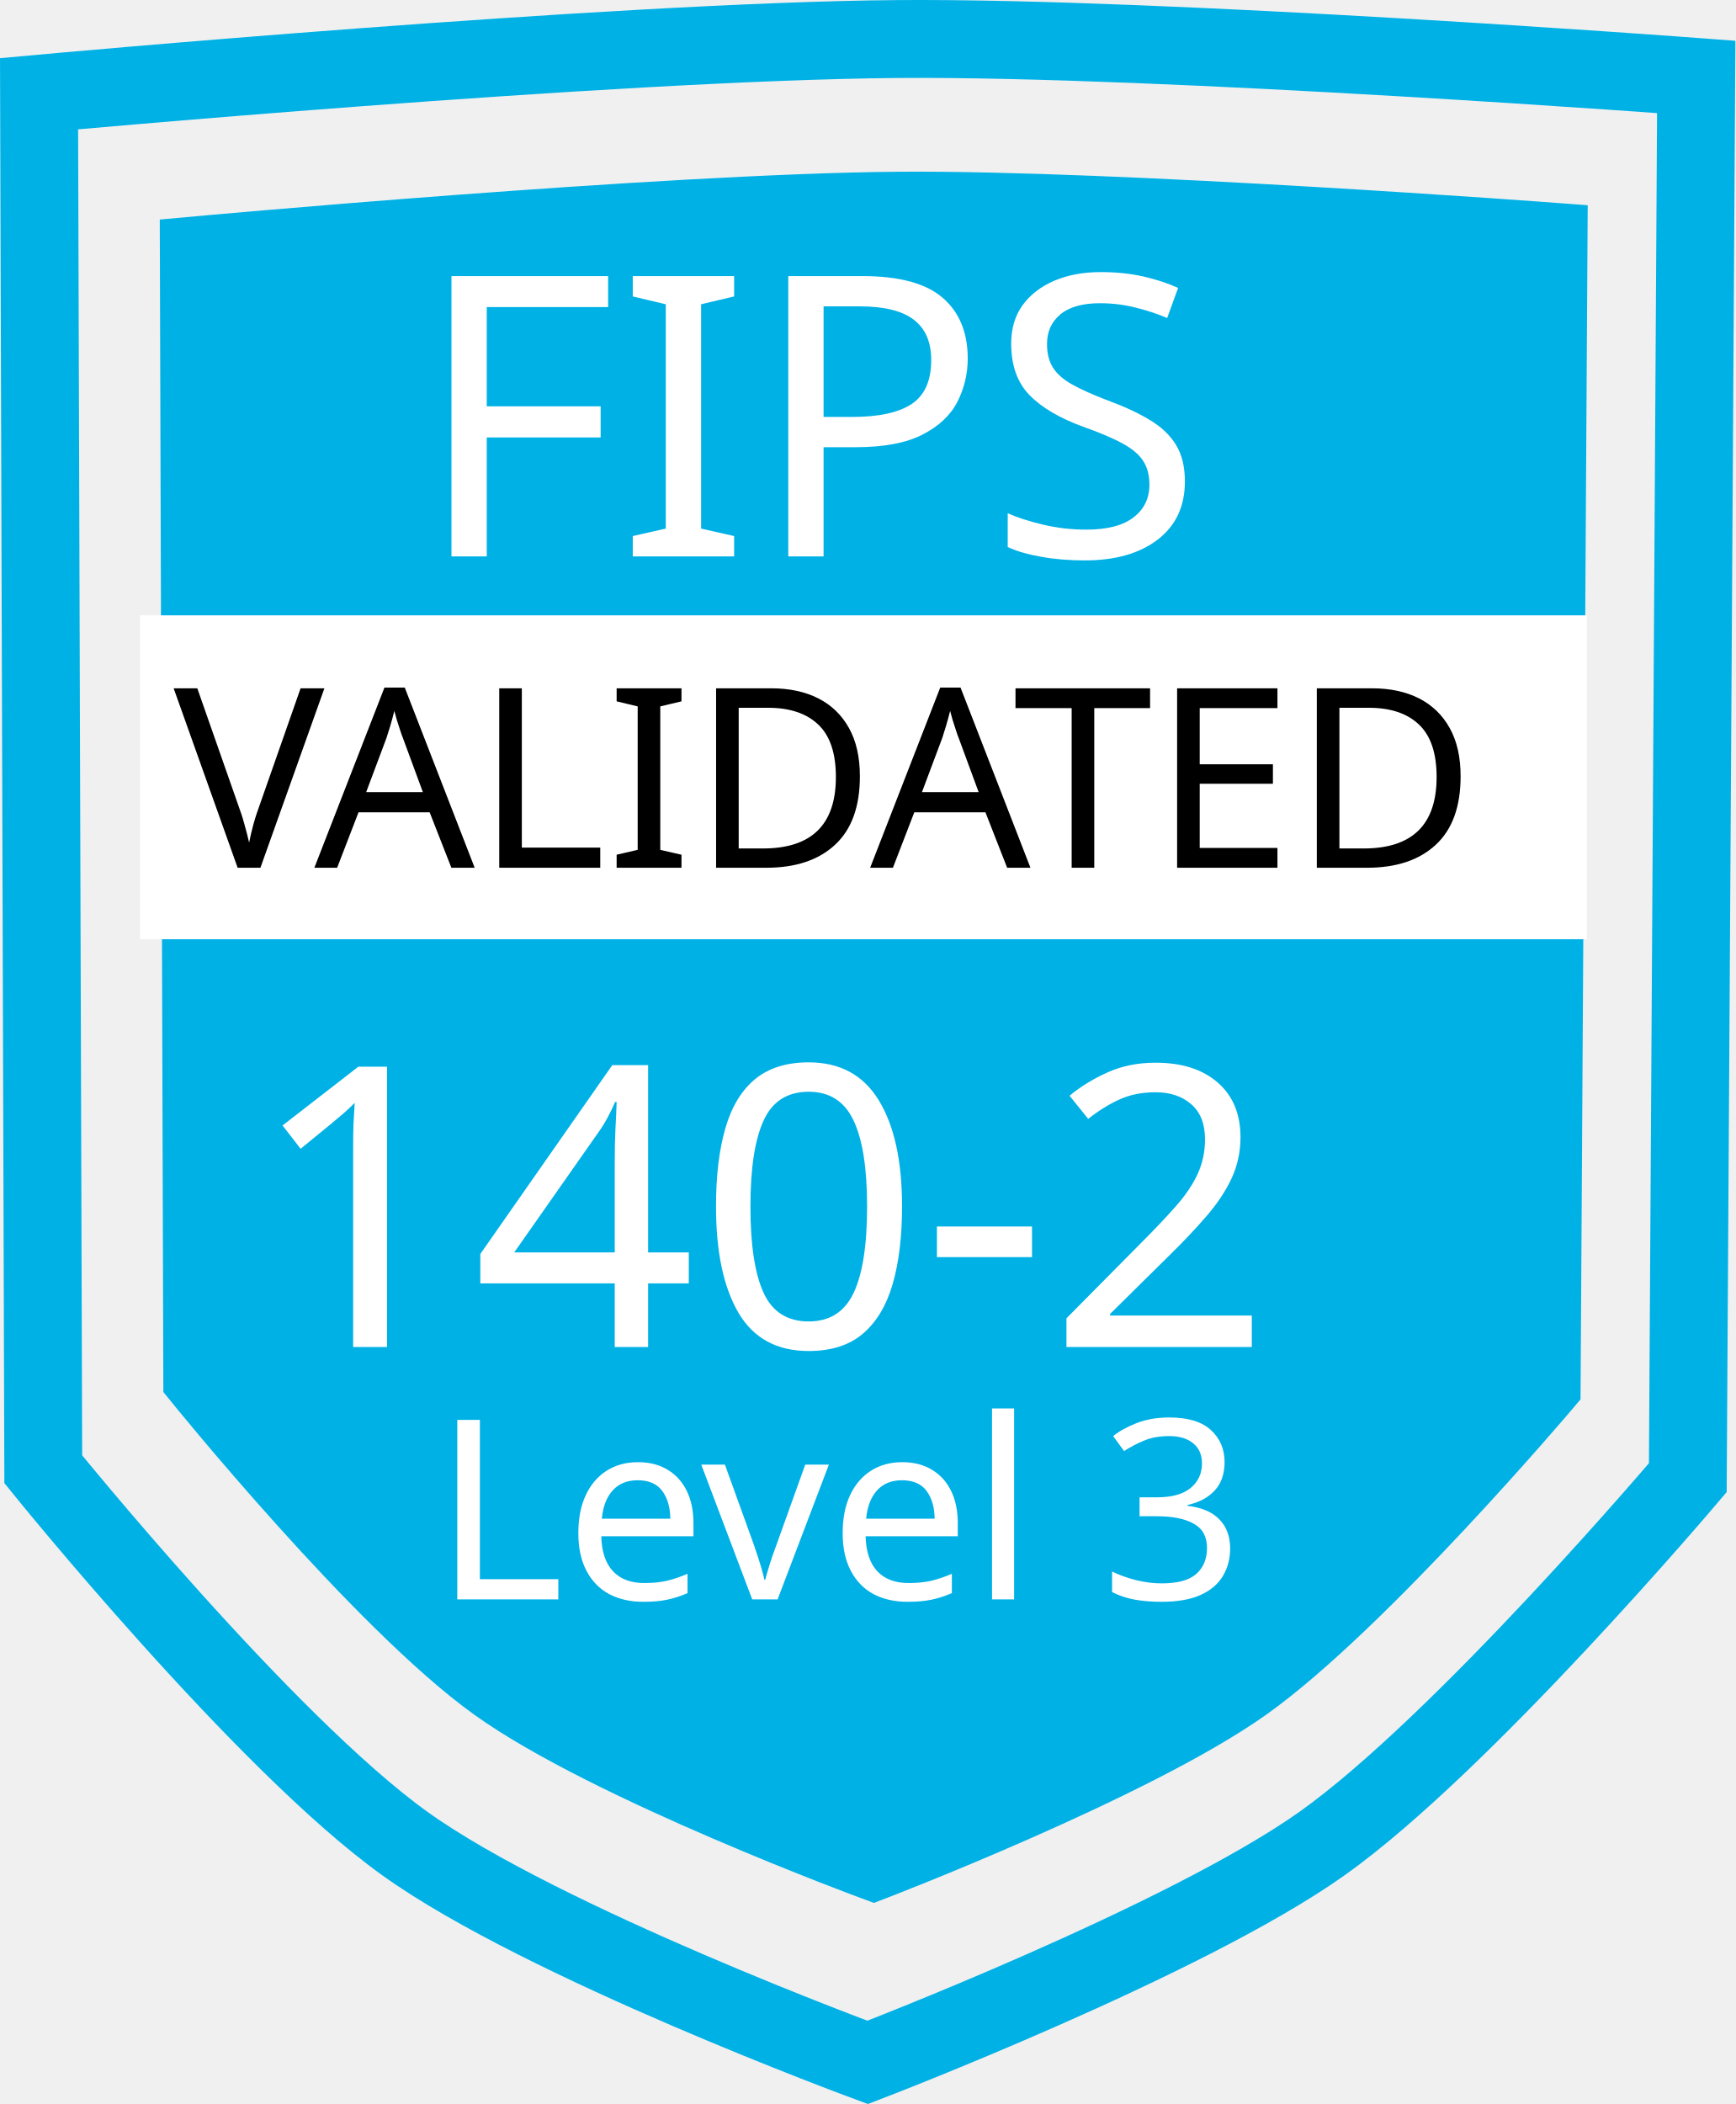
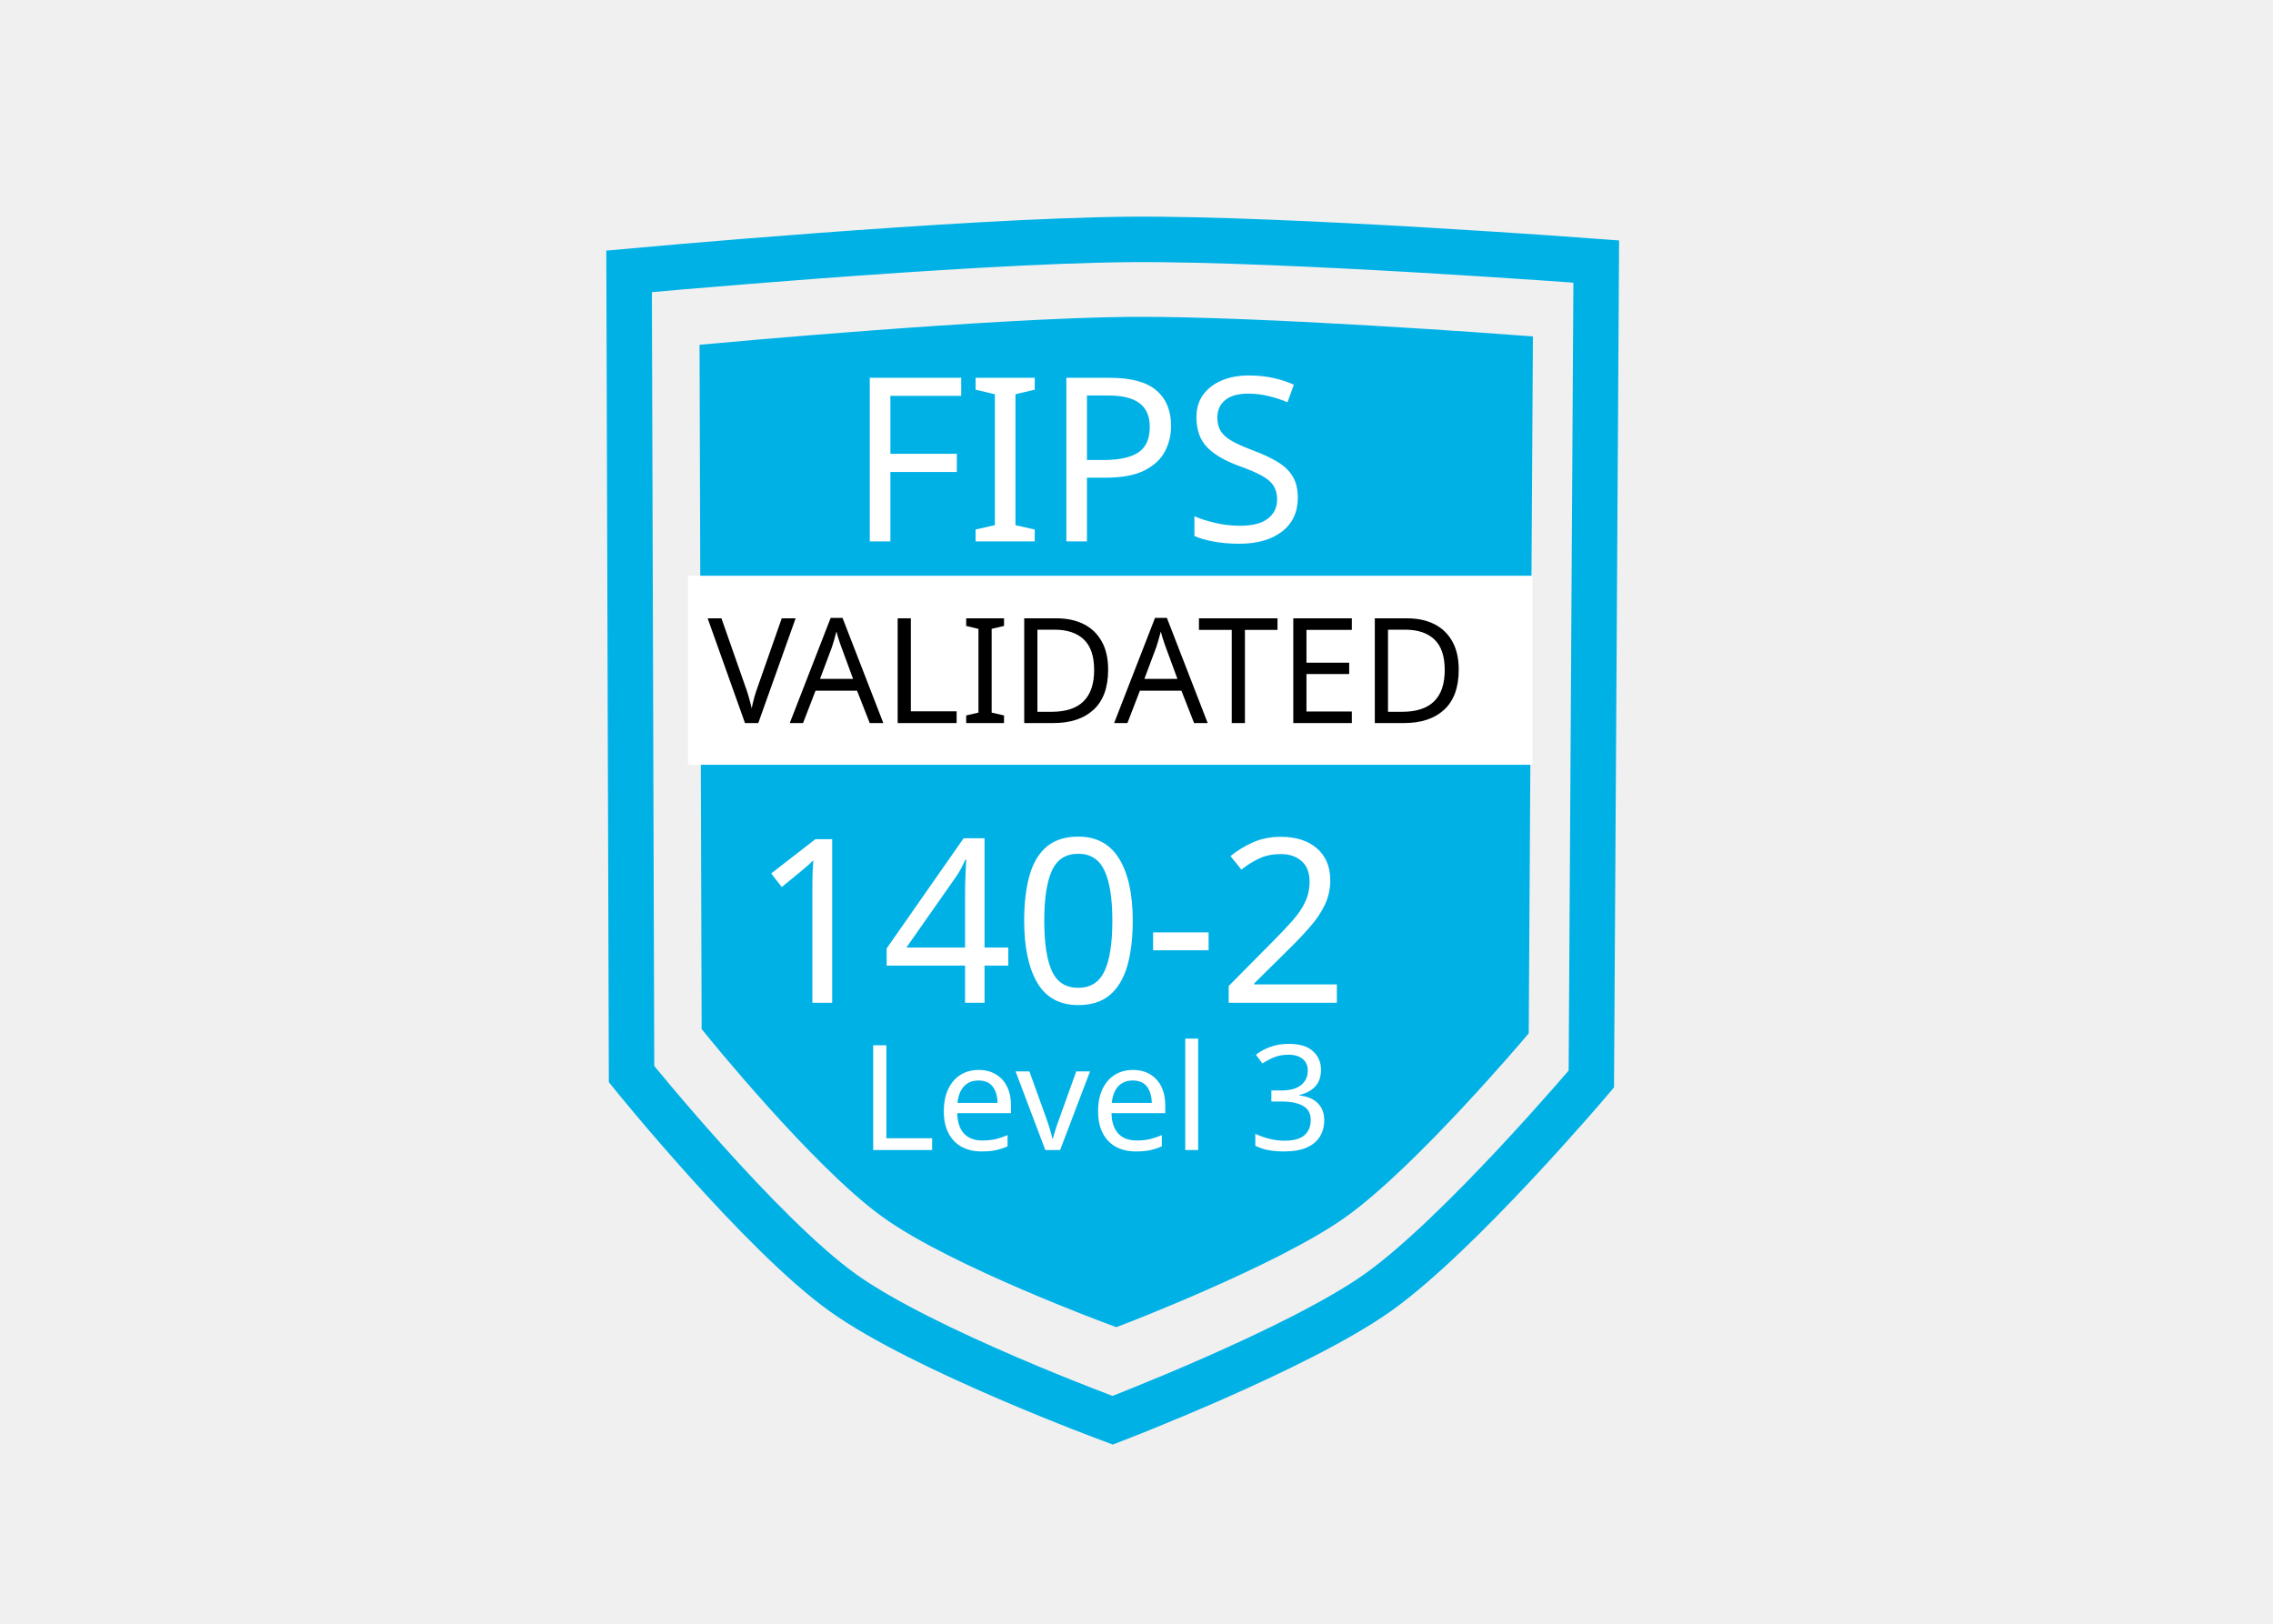
- <svg xmlns="http://www.w3.org/2000/svg" width="155.952mm" height="189.053mm" viewBox="0 0 155.952 189.053" version="1.1" id="svg8">
+ <svg xmlns="http://www.w3.org/2000/svg" width="350mm" height="250mm" viewBox="0 0 350 250" version="1.1" id="svg8">
  <defs id="defs2" />
-   <g id="layer1" transform="translate(-32.39796,-51.96543)">
-     <path style="fill:none;stroke:#00b1e6;stroke-width:7;stroke-linecap:butt;stroke-linejoin:miter;stroke-miterlimit:4;stroke-dasharray:none;stroke-opacity:1" d="m 35.908,60.387 c 0,0 51.353,-4.704 77.107,-4.914 23.965,-0.195 71.815,3.402 71.815,3.402 L 184.074,184.741 c 0,0 -20.241,23.914 -32.884,32.884 -12.317,8.739 -40.821,19.655 -40.821,19.655 0,0 -29.119,-10.722 -41.577,-19.655 -12.672,-9.086 -32.506,-33.64 -32.506,-33.64 z" id="path21" />
-     <path style="fill:#00b1e6;fill-opacity:1;stroke:#00b1e6;stroke-width:5.76;stroke-linecap:butt;stroke-linejoin:miter;stroke-miterlimit:4;stroke-dasharray:none;stroke-opacity:1" d="m 49.644,74.321 c 0,0 42.255,-3.87 63.446,-4.043 19.719,-0.161 59.092,2.799 59.092,2.799 l -0.622,103.566 c 0,0 -16.655,19.677 -27.058,27.058 -10.135,7.19 -33.589,16.172 -33.589,16.172 0,0 -23.96,-8.822 -34.211,-16.172 -10.427,-7.476 -26.747,-27.68 -26.747,-27.68 z" id="path21-3" />
-     <text xml:space="preserve" style="font-style:normal;font-weight:normal;font-size:10.583px;line-height:1.25;font-family:sans-serif;letter-spacing:0px;word-spacing:0px;fill:#000000;fill-opacity:1;stroke:none;stroke-width:0.265" x="69.548" y="101.964" id="text4551">
-       <tspan id="tspan4549" x="69.548" y="101.964" style="font-size:35.278px;line-height:9.25;fill:#ffffff;fill-opacity:1;stroke-width:0.265">FIPS</tspan>
+   <g id="layer1" transform="translate(-32.39796,8.981627)">
+     <path style="fill:none;stroke:#00b1e6;stroke-width:7;stroke-linecap:butt;stroke-linejoin:miter;stroke-miterlimit:4;stroke-dasharray:none;stroke-opacity:1" d="m 129.268,32.795 c 0,0 51.353,-4.704 77.107,-4.914 23.965,-0.195 71.815,3.402 71.815,3.402 l -0.756,125.866 c 0,0 -20.241,23.914 -32.884,32.884 -12.317,8.739 -40.821,19.655 -40.821,19.655 0,0 -29.119,-10.722 -41.577,-19.655 -12.672,-9.086 -32.506,-33.64 -32.506,-33.64 z" id="path21" />
+     <path style="fill:#00b1e6;fill-opacity:1;stroke:#00b1e6;stroke-width:5.76;stroke-linecap:butt;stroke-linejoin:miter;stroke-miterlimit:4;stroke-dasharray:none;stroke-opacity:1" d="m 143.004,46.728 c 0,0 42.255,-3.87 63.446,-4.043 19.719,-0.161 59.092,2.799 59.092,2.799 l -0.622,103.566 c 0,0 -16.655,19.677 -27.058,27.058 -10.135,7.19 -33.589,16.172 -33.589,16.172 0,0 -23.96,-8.822 -34.211,-16.172 -10.427,-7.476 -26.747,-27.68 -26.747,-27.68 z" id="path21-3" />
+     <text xml:space="preserve" style="font-style:normal;font-weight:normal;font-size:10.583px;line-height:1.25;font-family:sans-serif;letter-spacing:0px;word-spacing:0px;fill:#000000;fill-opacity:1;stroke:none;stroke-width:0.265" x="162.908" y="74.372" id="text4551">
+       <tspan id="tspan4549" x="162.908" y="74.372" style="font-size:35.278px;line-height:9.25;fill:#ffffff;fill-opacity:1;stroke-width:0.265">FIPS</tspan>
    </text>
-     <text xml:space="preserve" style="font-style:normal;font-weight:normal;font-size:10.583px;line-height:1.25;font-family:sans-serif;letter-spacing:0px;word-spacing:0px;fill:#000000;fill-opacity:1;stroke:none;stroke-width:0.265" x="54.649" y="172.997" id="text4551-7">
-       <tspan id="tspan4549-1" x="54.649" y="172.997" style="font-size:35.278px;line-height:9.25;fill:#ffffff;fill-opacity:1;stroke-width:0.265">140-2</tspan>
+     <text xml:space="preserve" style="font-style:normal;font-weight:normal;font-size:10.583px;line-height:1.25;font-family:sans-serif;letter-spacing:0px;word-spacing:0px;fill:#000000;fill-opacity:1;stroke:none;stroke-width:0.265" x="148.009" y="145.405" id="text4551-7">
+       <tspan id="tspan4549-1" x="148.009" y="145.405" style="font-size:35.278px;line-height:9.25;fill:#ffffff;fill-opacity:1;stroke-width:0.265">140-2</tspan>
    </text>
-     <text xml:space="preserve" style="font-style:normal;font-weight:normal;font-size:10.583px;line-height:1.25;font-family:sans-serif;letter-spacing:0px;word-spacing:0px;fill:#000000;fill-opacity:1;stroke:none;stroke-width:0.265" x="71.305" y="195.676" id="text4551-7-6">
-       <tspan id="tspan4549-1-2" x="71.305" y="195.676" style="font-size:22.578px;line-height:9.25;fill:#ffffff;fill-opacity:1;stroke-width:0.265">Level 3</tspan>
+     <text xml:space="preserve" style="font-style:normal;font-weight:normal;font-size:10.583px;line-height:1.25;font-family:sans-serif;letter-spacing:0px;word-spacing:0px;fill:#000000;fill-opacity:1;stroke:none;stroke-width:0.265" x="164.665" y="168.083" id="text4551-7-6">
+       <tspan id="tspan4549-1-2" x="164.665" y="168.083" style="font-size:22.578px;line-height:9.25;fill:#ffffff;fill-opacity:1;stroke-width:0.265">Level 3</tspan>
    </text>
-     <rect style="fill:#ffffff;fill-opacity:1;stroke:none;stroke-width:7;stroke-miterlimit:4;stroke-dasharray:none;stroke-opacity:1" id="rect4589" width="130.024" height="29.104" x="44.979" y="107.256" />
-     <text xml:space="preserve" style="font-style:normal;font-weight:normal;font-size:10.583px;line-height:1.25;font-family:sans-serif;letter-spacing:0px;word-spacing:0px;fill:#000000;fill-opacity:1;stroke:none;stroke-width:0.265" x="48.003" y="129.935" id="text4593">
-       <tspan id="tspan4591" x="48.003" y="129.935" style="font-size:22.578px;stroke-width:0.265">VALIDATED</tspan>
+     <rect style="fill:#ffffff;fill-opacity:1;stroke:none;stroke-width:7;stroke-miterlimit:4;stroke-dasharray:none;stroke-opacity:1" id="rect4589" width="130.024" height="29.104" x="138.339" y="79.664" />
+     <text xml:space="preserve" style="font-style:normal;font-weight:normal;font-size:10.583px;line-height:1.25;font-family:sans-serif;letter-spacing:0px;word-spacing:0px;fill:#000000;fill-opacity:1;stroke:none;stroke-width:0.265" x="141.363" y="102.342" id="text4593">
+       <tspan id="tspan4591" x="141.363" y="102.342" style="font-size:22.578px;stroke-width:0.265">VALIDATED</tspan>
    </text>
  </g>
</svg>
